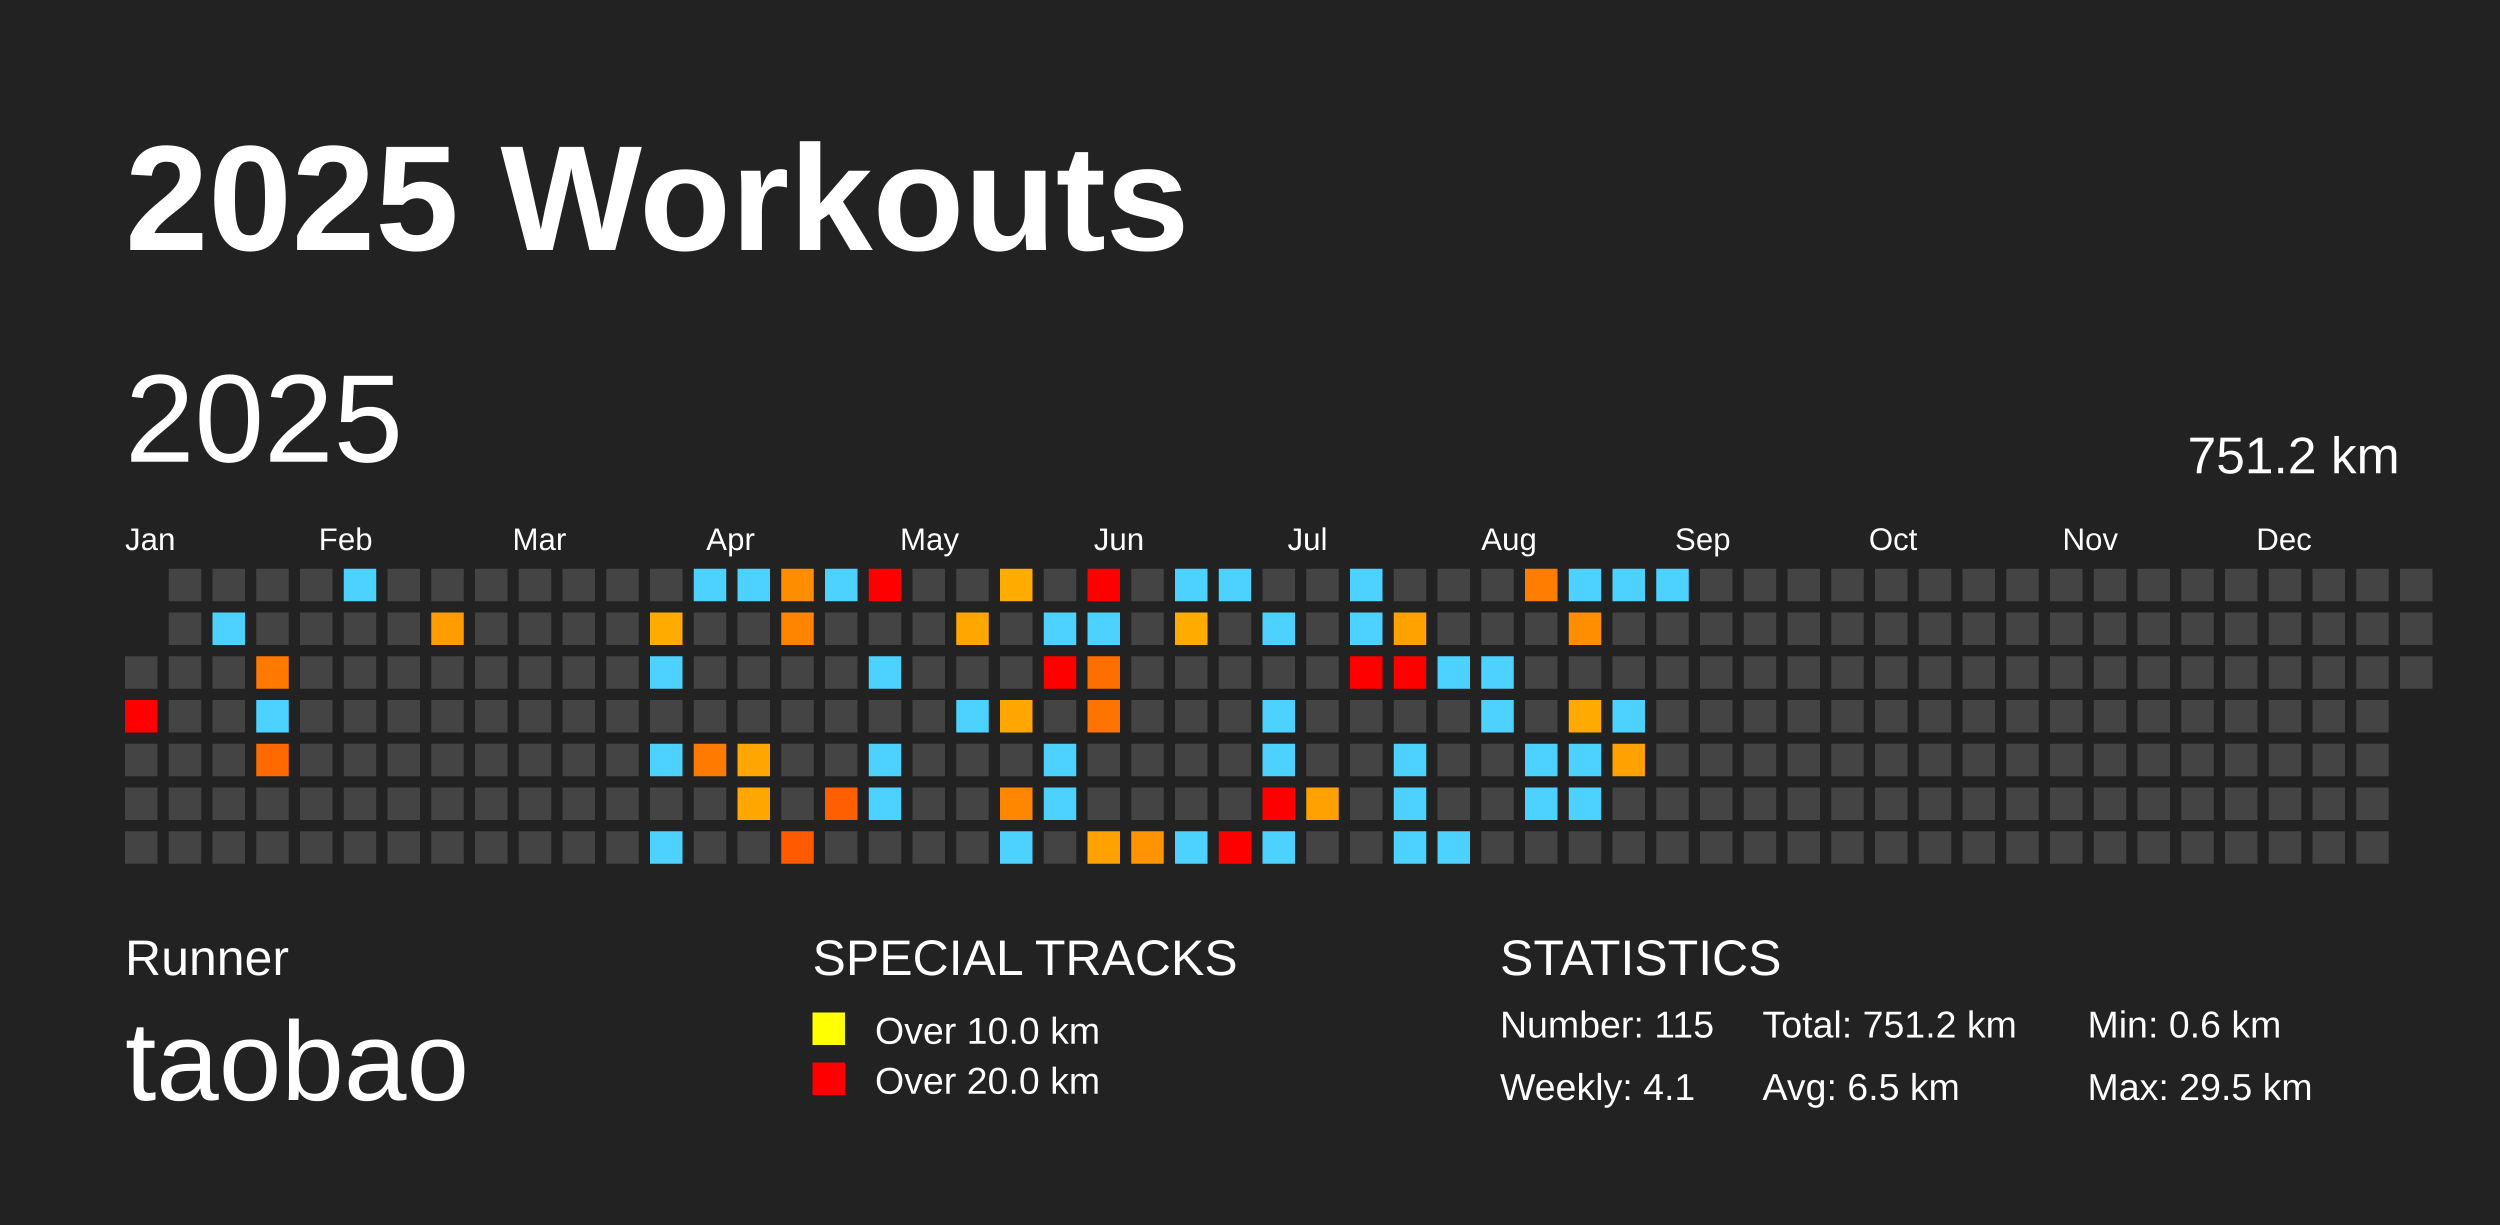
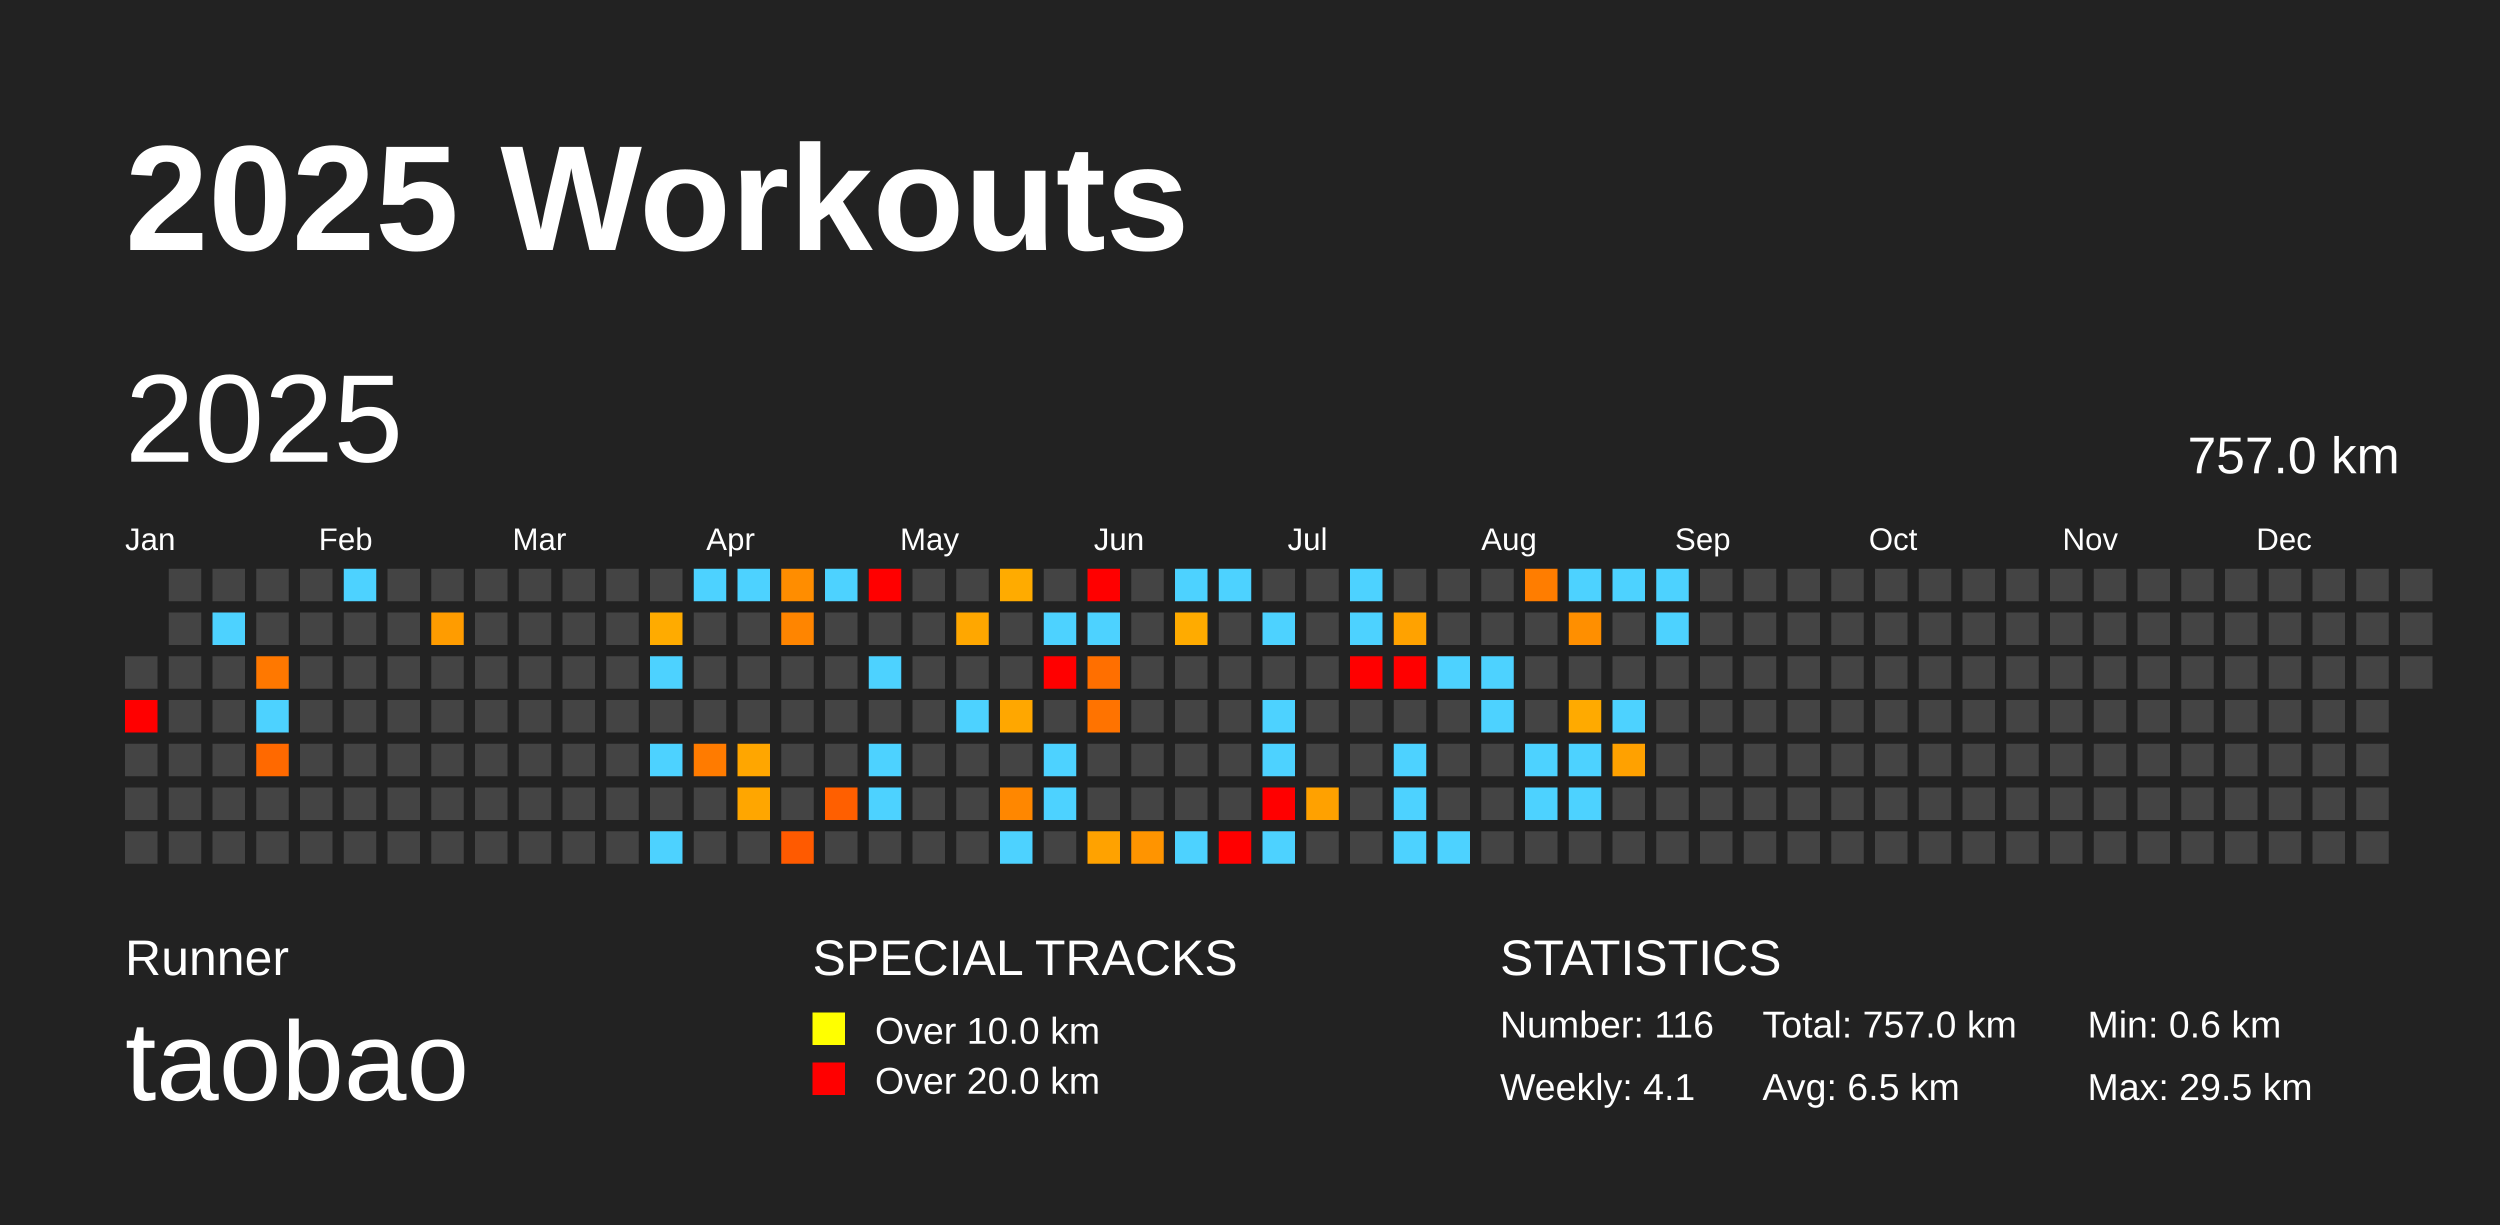
<svg xmlns="http://www.w3.org/2000/svg" baseProfile="full" height="98mm" version="1.1" viewBox="0,0,200,98" width="200mm">
  <defs />
  <rect fill="#222222" height="98" width="200" x="0" y="0" />
  <text fill="#FFFFFF" style="font-size:12px; font-family:Arial; font-weight:bold;" x="10" y="20">2025 Workouts</text>
  <text fill="#FFFFFF" style="font-size:4px; font-family:Arial" x="10" y="78">Runner</text>
  <text fill="#FFFFFF" style="font-size:9px; font-family:Arial" x="10" y="88">taobao</text>
  <text fill="#FFFFFF" style="font-size:4px; font-family:Arial" x="65" y="78">SPECIAL TRACKS</text>
  <rect fill="yellow" height="2.6" width="2.6" x="65" y="81" />
  <text fill="#FFFFFF" style="font-size:3px; font-family:Arial" x="70" y="83.5">Over 10.0 km</text>
  <rect fill="red" height="2.6" width="2.6" x="65" y="85" />
  <text fill="#FFFFFF" style="font-size:3px; font-family:Arial" x="70" y="87.5">Over 20.0 km</text>
  <text fill="#FFFFFF" style="font-size:4px; font-family:Arial" x="120" y="78">STATISTICS</text>
-   <text fill="#FFFFFF" style="font-size:3px; font-family:Arial" x="120" y="83">Number: 115</text>
+   <text fill="#FFFFFF" style="font-size:3px; font-family:Arial" x="120" y="83">Number: 116</text>
  <text fill="#FFFFFF" style="font-size:3px; font-family:Arial" x="120" y="88">Weekly: 4.1</text>
-   <text fill="#FFFFFF" style="font-size:3px; font-family:Arial" x="141" y="83">Total: 751.2 km</text>
+   <text fill="#FFFFFF" style="font-size:3px; font-family:Arial" x="141" y="83">Total: 757.0 km</text>
  <text fill="#FFFFFF" style="font-size:3px; font-family:Arial" x="141" y="88">Avg: 6.5 km</text>
  <text fill="#FFFFFF" style="font-size:3px; font-family:Arial" x="167" y="83">Min: 0.6 km</text>
  <text fill="#FFFFFF" style="font-size:3px; font-family:Arial" x="167" y="88">Max: 29.5 km</text>
  <text dominant-baseline="hanging" fill="#FFFFFF" style="font-size:10.0px; font-family:Arial;" x="10" y="30">2025</text>
-   <text dominant-baseline="hanging" fill="#FFFFFF" style="font-size:4.125px; font-family:Arial;" x="175" y="35">751.2 km</text>
+   <text dominant-baseline="hanging" fill="#FFFFFF" style="font-size:4.125px; font-family:Arial;" x="175" y="35">757.0 km</text>
  <text fill="#FFFFFF" style="font-size:2.5px; font-family:Arial" x="10.0" y="44">Jan</text>
  <text fill="#FFFFFF" style="font-size:2.5px; font-family:Arial" x="25.5" y="44">Feb</text>
  <text fill="#FFFFFF" style="font-size:2.5px; font-family:Arial" x="41.0" y="44">Mar</text>
  <text fill="#FFFFFF" style="font-size:2.5px; font-family:Arial" x="56.5" y="44">Apr</text>
  <text fill="#FFFFFF" style="font-size:2.5px; font-family:Arial" x="72.0" y="44">May</text>
  <text fill="#FFFFFF" style="font-size:2.5px; font-family:Arial" x="87.5" y="44">Jun</text>
  <text fill="#FFFFFF" style="font-size:2.5px; font-family:Arial" x="103.0" y="44">Jul</text>
  <text fill="#FFFFFF" style="font-size:2.5px; font-family:Arial" x="118.5" y="44">Aug</text>
  <text fill="#FFFFFF" style="font-size:2.5px; font-family:Arial" x="134.0" y="44">Sep</text>
  <text fill="#FFFFFF" style="font-size:2.5px; font-family:Arial" x="149.5" y="44">Oct</text>
  <text fill="#FFFFFF" style="font-size:2.5px; font-family:Arial" x="165.0" y="44">Nov</text>
  <text fill="#FFFFFF" style="font-size:2.5px; font-family:Arial" x="180.5" y="44">Dec</text>
  <rect fill="#444444" height="2.6" width="2.6" x="10.0" y="52.5" />
  <rect fill="red" height="2.6" width="2.6" x="10.0" y="56.0" />
  <rect fill="#444444" height="2.6" width="2.6" x="10.0" y="59.5" />
  <rect fill="#444444" height="2.6" width="2.6" x="10.0" y="63.0" />
  <rect fill="#444444" height="2.6" width="2.6" x="10.0" y="66.5" />
  <rect fill="#444444" height="2.6" width="2.6" x="13.5" y="45.5" />
  <rect fill="#444444" height="2.6" width="2.6" x="13.5" y="49.0" />
  <rect fill="#444444" height="2.6" width="2.6" x="13.5" y="52.5" />
  <rect fill="#444444" height="2.6" width="2.6" x="13.5" y="56.0" />
  <rect fill="#444444" height="2.6" width="2.6" x="13.5" y="59.5" />
  <rect fill="#444444" height="2.6" width="2.6" x="13.5" y="63.0" />
  <rect fill="#444444" height="2.6" width="2.6" x="13.5" y="66.5" />
  <rect fill="#444444" height="2.6" width="2.6" x="17.0" y="45.5" />
  <rect fill="#4dd2ff" height="2.6" width="2.6" x="17.0" y="49.0" />
  <rect fill="#444444" height="2.6" width="2.6" x="17.0" y="52.5" />
  <rect fill="#444444" height="2.6" width="2.6" x="17.0" y="56.0" />
  <rect fill="#444444" height="2.6" width="2.6" x="17.0" y="59.5" />
  <rect fill="#444444" height="2.6" width="2.6" x="17.0" y="63.0" />
  <rect fill="#444444" height="2.6" width="2.6" x="17.0" y="66.5" />
  <rect fill="#444444" height="2.6" width="2.6" x="20.5" y="45.5" />
  <rect fill="#444444" height="2.6" width="2.6" x="20.5" y="49.0" />
  <rect fill="#ff7800" height="2.6" width="2.6" x="20.5" y="52.5" />
  <rect fill="#4dd2ff" height="2.6" width="2.6" x="20.5" y="56.0" />
  <rect fill="#ff6900" height="2.6" width="2.6" x="20.5" y="59.5" />
  <rect fill="#444444" height="2.6" width="2.6" x="20.5" y="63.0" />
  <rect fill="#444444" height="2.6" width="2.6" x="20.5" y="66.5" />
  <rect fill="#444444" height="2.6" width="2.6" x="24.0" y="45.5" />
  <rect fill="#444444" height="2.6" width="2.6" x="24.0" y="49.0" />
  <rect fill="#444444" height="2.6" width="2.6" x="24.0" y="52.5" />
  <rect fill="#444444" height="2.6" width="2.6" x="24.0" y="56.0" />
  <rect fill="#444444" height="2.6" width="2.6" x="24.0" y="59.5" />
  <rect fill="#444444" height="2.6" width="2.6" x="24.0" y="63.0" />
  <rect fill="#444444" height="2.6" width="2.6" x="24.0" y="66.5" />
  <rect fill="#4dd2ff" height="2.6" width="2.6" x="27.5" y="45.5" />
  <rect fill="#444444" height="2.6" width="2.6" x="27.5" y="49.0" />
  <rect fill="#444444" height="2.6" width="2.6" x="27.5" y="52.5" />
  <rect fill="#444444" height="2.6" width="2.6" x="27.5" y="56.0" />
  <rect fill="#444444" height="2.6" width="2.6" x="27.5" y="59.5" />
  <rect fill="#444444" height="2.6" width="2.6" x="27.5" y="63.0" />
  <rect fill="#444444" height="2.6" width="2.6" x="27.5" y="66.5" />
  <rect fill="#444444" height="2.6" width="2.6" x="31.0" y="45.5" />
  <rect fill="#444444" height="2.6" width="2.6" x="31.0" y="49.0" />
  <rect fill="#444444" height="2.6" width="2.6" x="31.0" y="52.5" />
  <rect fill="#444444" height="2.6" width="2.6" x="31.0" y="56.0" />
  <rect fill="#444444" height="2.6" width="2.6" x="31.0" y="59.5" />
  <rect fill="#444444" height="2.6" width="2.6" x="31.0" y="63.0" />
  <rect fill="#444444" height="2.6" width="2.6" x="31.0" y="66.5" />
  <rect fill="#444444" height="2.6" width="2.6" x="34.5" y="45.5" />
  <rect fill="#ff9c00" height="2.6" width="2.6" x="34.5" y="49.0" />
  <rect fill="#444444" height="2.6" width="2.6" x="34.5" y="52.5" />
  <rect fill="#444444" height="2.6" width="2.6" x="34.5" y="56.0" />
  <rect fill="#444444" height="2.6" width="2.6" x="34.5" y="59.5" />
  <rect fill="#444444" height="2.6" width="2.6" x="34.5" y="63.0" />
  <rect fill="#444444" height="2.6" width="2.6" x="34.5" y="66.5" />
  <rect fill="#444444" height="2.6" width="2.6" x="38.0" y="45.5" />
  <rect fill="#444444" height="2.6" width="2.6" x="38.0" y="49.0" />
  <rect fill="#444444" height="2.6" width="2.6" x="38.0" y="52.5" />
  <rect fill="#444444" height="2.6" width="2.6" x="38.0" y="56.0" />
  <rect fill="#444444" height="2.6" width="2.6" x="38.0" y="59.5" />
  <rect fill="#444444" height="2.6" width="2.6" x="38.0" y="63.0" />
  <rect fill="#444444" height="2.6" width="2.6" x="38.0" y="66.5" />
  <rect fill="#444444" height="2.6" width="2.6" x="41.5" y="45.5" />
  <rect fill="#444444" height="2.6" width="2.6" x="41.5" y="49.0" />
  <rect fill="#444444" height="2.6" width="2.6" x="41.5" y="52.5" />
  <rect fill="#444444" height="2.6" width="2.6" x="41.5" y="56.0" />
  <rect fill="#444444" height="2.6" width="2.6" x="41.5" y="59.5" />
  <rect fill="#444444" height="2.6" width="2.6" x="41.5" y="63.0" />
  <rect fill="#444444" height="2.6" width="2.6" x="41.5" y="66.5" />
  <rect fill="#444444" height="2.6" width="2.6" x="45.0" y="45.5" />
  <rect fill="#444444" height="2.6" width="2.6" x="45.0" y="49.0" />
  <rect fill="#444444" height="2.6" width="2.6" x="45.0" y="52.5" />
  <rect fill="#444444" height="2.6" width="2.6" x="45.0" y="56.0" />
  <rect fill="#444444" height="2.6" width="2.6" x="45.0" y="59.5" />
  <rect fill="#444444" height="2.6" width="2.6" x="45.0" y="63.0" />
  <rect fill="#444444" height="2.6" width="2.6" x="45.0" y="66.5" />
  <rect fill="#444444" height="2.6" width="2.6" x="48.5" y="45.5" />
  <rect fill="#444444" height="2.6" width="2.6" x="48.5" y="49.0" />
  <rect fill="#444444" height="2.6" width="2.6" x="48.5" y="52.5" />
  <rect fill="#444444" height="2.6" width="2.6" x="48.5" y="56.0" />
  <rect fill="#444444" height="2.6" width="2.6" x="48.5" y="59.5" />
  <rect fill="#444444" height="2.6" width="2.6" x="48.5" y="63.0" />
  <rect fill="#444444" height="2.6" width="2.6" x="48.5" y="66.5" />
  <rect fill="#444444" height="2.6" width="2.6" x="52.0" y="45.5" />
  <rect fill="#ffab00" height="2.6" width="2.6" x="52.0" y="49.0" />
  <rect fill="#4dd2ff" height="2.6" width="2.6" x="52.0" y="52.5" />
  <rect fill="#444444" height="2.6" width="2.6" x="52.0" y="56.0" />
  <rect fill="#4dd2ff" height="2.6" width="2.6" x="52.0" y="59.5" />
  <rect fill="#444444" height="2.6" width="2.6" x="52.0" y="63.0" />
  <rect fill="#4dd2ff" height="2.6" width="2.6" x="52.0" y="66.5" />
  <rect fill="#4dd2ff" height="2.6" width="2.6" x="55.5" y="45.5" />
  <rect fill="#444444" height="2.6" width="2.6" x="55.5" y="49.0" />
  <rect fill="#444444" height="2.6" width="2.6" x="55.5" y="52.5" />
  <rect fill="#444444" height="2.6" width="2.6" x="55.5" y="56.0" />
  <rect fill="#ff7b00" height="2.6" width="2.6" x="55.5" y="59.5" />
  <rect fill="#444444" height="2.6" width="2.6" x="55.5" y="63.0" />
  <rect fill="#444444" height="2.6" width="2.6" x="55.5" y="66.5" />
  <rect fill="#4dd2ff" height="2.6" width="2.6" x="59.0" y="45.5" />
  <rect fill="#444444" height="2.6" width="2.6" x="59.0" y="49.0" />
  <rect fill="#444444" height="2.6" width="2.6" x="59.0" y="52.5" />
  <rect fill="#444444" height="2.6" width="2.6" x="59.0" y="56.0" />
  <rect fill="#ffa600" height="2.6" width="2.6" x="59.0" y="59.5" />
  <rect fill="#ffa600" height="2.6" width="2.6" x="59.0" y="63.0" />
  <rect fill="#444444" height="2.6" width="2.6" x="59.0" y="66.5" />
  <rect fill="#ff8d00" height="2.6" width="2.6" x="62.5" y="45.5" />
  <rect fill="#ff8500" height="2.6" width="2.6" x="62.5" y="49.0" />
  <rect fill="#444444" height="2.6" width="2.6" x="62.5" y="52.5" />
  <rect fill="#444444" height="2.6" width="2.6" x="62.5" y="56.0" />
  <rect fill="#444444" height="2.6" width="2.6" x="62.5" y="59.5" />
  <rect fill="#444444" height="2.6" width="2.6" x="62.5" y="63.0" />
  <rect fill="#ff5a00" height="2.6" width="2.6" x="62.5" y="66.5" />
  <rect fill="#4dd2ff" height="2.6" width="2.6" x="66.0" y="45.5" />
  <rect fill="#444444" height="2.6" width="2.6" x="66.0" y="49.0" />
  <rect fill="#444444" height="2.6" width="2.6" x="66.0" y="52.5" />
  <rect fill="#444444" height="2.6" width="2.6" x="66.0" y="56.0" />
  <rect fill="#444444" height="2.6" width="2.6" x="66.0" y="59.5" />
  <rect fill="#ff5f00" height="2.6" width="2.6" x="66.0" y="63.0" />
  <rect fill="#444444" height="2.6" width="2.6" x="66.0" y="66.5" />
  <rect fill="red" height="2.6" width="2.6" x="69.5" y="45.5" />
  <rect fill="#444444" height="2.6" width="2.6" x="69.5" y="49.0" />
  <rect fill="#4dd2ff" height="2.6" width="2.6" x="69.5" y="52.5" />
  <rect fill="#444444" height="2.6" width="2.6" x="69.5" y="56.0" />
  <rect fill="#4dd2ff" height="2.6" width="2.6" x="69.5" y="59.5" />
  <rect fill="#4dd2ff" height="2.6" width="2.6" x="69.5" y="63.0" />
  <rect fill="#444444" height="2.6" width="2.6" x="69.5" y="66.5" />
  <rect fill="#444444" height="2.6" width="2.6" x="73.0" y="45.5" />
  <rect fill="#444444" height="2.6" width="2.6" x="73.0" y="49.0" />
  <rect fill="#444444" height="2.6" width="2.6" x="73.0" y="52.5" />
  <rect fill="#444444" height="2.6" width="2.6" x="73.0" y="56.0" />
  <rect fill="#444444" height="2.6" width="2.6" x="73.0" y="59.5" />
  <rect fill="#444444" height="2.6" width="2.6" x="73.0" y="63.0" />
  <rect fill="#444444" height="2.6" width="2.6" x="73.0" y="66.5" />
  <rect fill="#444444" height="2.6" width="2.6" x="76.5" y="45.5" />
  <rect fill="#ffa700" height="2.6" width="2.6" x="76.5" y="49.0" />
  <rect fill="#444444" height="2.6" width="2.6" x="76.5" y="52.5" />
  <rect fill="#4dd2ff" height="2.6" width="2.6" x="76.5" y="56.0" />
  <rect fill="#444444" height="2.6" width="2.6" x="76.5" y="59.5" />
  <rect fill="#444444" height="2.6" width="2.6" x="76.5" y="63.0" />
  <rect fill="#444444" height="2.6" width="2.6" x="76.5" y="66.5" />
  <rect fill="#ffab00" height="2.6" width="2.6" x="80.0" y="45.5" />
  <rect fill="#444444" height="2.6" width="2.6" x="80.0" y="49.0" />
  <rect fill="#444444" height="2.6" width="2.6" x="80.0" y="52.5" />
  <rect fill="#ffa700" height="2.6" width="2.6" x="80.0" y="56.0" />
  <rect fill="#444444" height="2.6" width="2.6" x="80.0" y="59.5" />
  <rect fill="#ff8700" height="2.6" width="2.6" x="80.0" y="63.0" />
  <rect fill="#4dd2ff" height="2.6" width="2.6" x="80.0" y="66.5" />
  <rect fill="#444444" height="2.6" width="2.6" x="83.5" y="45.5" />
  <rect fill="#4dd2ff" height="2.6" width="2.6" x="83.5" y="49.0" />
  <rect fill="red" height="2.6" width="2.6" x="83.5" y="52.5" />
  <rect fill="#444444" height="2.6" width="2.6" x="83.5" y="56.0" />
  <rect fill="#4dd2ff" height="2.6" width="2.6" x="83.5" y="59.5" />
  <rect fill="#4dd2ff" height="2.6" width="2.6" x="83.5" y="63.0" />
  <rect fill="#444444" height="2.6" width="2.6" x="83.5" y="66.5" />
  <rect fill="red" height="2.6" width="2.6" x="87.0" y="45.5" />
  <rect fill="#4dd2ff" height="2.6" width="2.6" x="87.0" y="49.0" />
  <rect fill="#ff6f00" height="2.6" width="2.6" x="87.0" y="52.5" />
  <rect fill="#ff7300" height="2.6" width="2.6" x="87.0" y="56.0" />
  <rect fill="#444444" height="2.6" width="2.6" x="87.0" y="59.5" />
  <rect fill="#444444" height="2.6" width="2.6" x="87.0" y="63.0" />
  <rect fill="#ffa200" height="2.6" width="2.6" x="87.0" y="66.5" />
  <rect fill="#444444" height="2.6" width="2.6" x="90.5" y="45.5" />
  <rect fill="#444444" height="2.6" width="2.6" x="90.5" y="49.0" />
  <rect fill="#444444" height="2.6" width="2.6" x="90.5" y="52.5" />
  <rect fill="#444444" height="2.6" width="2.6" x="90.5" y="56.0" />
  <rect fill="#444444" height="2.6" width="2.6" x="90.5" y="59.5" />
  <rect fill="#444444" height="2.6" width="2.6" x="90.5" y="63.0" />
  <rect fill="#ff9400" height="2.6" width="2.6" x="90.5" y="66.5" />
  <rect fill="#4dd2ff" height="2.6" width="2.6" x="94.0" y="45.5" />
  <rect fill="#ffab00" height="2.6" width="2.6" x="94.0" y="49.0" />
  <rect fill="#444444" height="2.6" width="2.6" x="94.0" y="52.5" />
  <rect fill="#444444" height="2.6" width="2.6" x="94.0" y="56.0" />
  <rect fill="#444444" height="2.6" width="2.6" x="94.0" y="59.5" />
  <rect fill="#444444" height="2.6" width="2.6" x="94.0" y="63.0" />
  <rect fill="#4dd2ff" height="2.6" width="2.6" x="94.0" y="66.5" />
  <rect fill="#4dd2ff" height="2.6" width="2.6" x="97.5" y="45.5" />
  <rect fill="#444444" height="2.6" width="2.6" x="97.5" y="49.0" />
  <rect fill="#444444" height="2.6" width="2.6" x="97.5" y="52.5" />
  <rect fill="#444444" height="2.6" width="2.6" x="97.5" y="56.0" />
  <rect fill="#444444" height="2.6" width="2.6" x="97.5" y="59.5" />
  <rect fill="#444444" height="2.6" width="2.6" x="97.5" y="63.0" />
  <rect fill="red" height="2.6" width="2.6" x="97.5" y="66.5" />
  <rect fill="#444444" height="2.6" width="2.6" x="101.0" y="45.5" />
  <rect fill="#4dd2ff" height="2.6" width="2.6" x="101.0" y="49.0" />
  <rect fill="#444444" height="2.6" width="2.6" x="101.0" y="52.5" />
  <rect fill="#4dd2ff" height="2.6" width="2.6" x="101.0" y="56.0" />
  <rect fill="#4dd2ff" height="2.6" width="2.6" x="101.0" y="59.5" />
  <rect fill="red" height="2.6" width="2.6" x="101.0" y="63.0" />
  <rect fill="#4dd2ff" height="2.6" width="2.6" x="101.0" y="66.5" />
  <rect fill="#444444" height="2.6" width="2.6" x="104.5" y="45.5" />
  <rect fill="#444444" height="2.6" width="2.6" x="104.5" y="49.0" />
  <rect fill="#444444" height="2.6" width="2.6" x="104.5" y="52.5" />
  <rect fill="#444444" height="2.6" width="2.6" x="104.5" y="56.0" />
  <rect fill="#444444" height="2.6" width="2.6" x="104.5" y="59.5" />
  <rect fill="#ffa100" height="2.6" width="2.6" x="104.5" y="63.0" />
  <rect fill="#444444" height="2.6" width="2.6" x="104.5" y="66.5" />
  <rect fill="#4dd2ff" height="2.6" width="2.6" x="108.0" y="45.5" />
  <rect fill="#4dd2ff" height="2.6" width="2.6" x="108.0" y="49.0" />
  <rect fill="red" height="2.6" width="2.6" x="108.0" y="52.5" />
  <rect fill="#444444" height="2.6" width="2.6" x="108.0" y="56.0" />
  <rect fill="#444444" height="2.6" width="2.6" x="108.0" y="59.5" />
  <rect fill="#444444" height="2.6" width="2.6" x="108.0" y="63.0" />
  <rect fill="#444444" height="2.6" width="2.6" x="108.0" y="66.5" />
  <rect fill="#444444" height="2.6" width="2.6" x="111.5" y="45.5" />
  <rect fill="#ffa200" height="2.6" width="2.6" x="111.5" y="49.0" />
  <rect fill="red" height="2.6" width="2.6" x="111.5" y="52.5" />
  <rect fill="#444444" height="2.6" width="2.6" x="111.5" y="56.0" />
  <rect fill="#4dd2ff" height="2.6" width="2.6" x="111.5" y="59.5" />
  <rect fill="#4dd2ff" height="2.6" width="2.6" x="111.5" y="63.0" />
  <rect fill="#4dd2ff" height="2.6" width="2.6" x="111.5" y="66.5" />
  <rect fill="#444444" height="2.6" width="2.6" x="115.0" y="45.5" />
  <rect fill="#444444" height="2.6" width="2.6" x="115.0" y="49.0" />
  <rect fill="#4dd2ff" height="2.6" width="2.6" x="115.0" y="52.5" />
  <rect fill="#444444" height="2.6" width="2.6" x="115.0" y="56.0" />
  <rect fill="#444444" height="2.6" width="2.6" x="115.0" y="59.5" />
  <rect fill="#444444" height="2.6" width="2.6" x="115.0" y="63.0" />
  <rect fill="#4dd2ff" height="2.6" width="2.6" x="115.0" y="66.5" />
  <rect fill="#444444" height="2.6" width="2.6" x="118.5" y="45.5" />
  <rect fill="#444444" height="2.6" width="2.6" x="118.5" y="49.0" />
  <rect fill="#4dd2ff" height="2.6" width="2.6" x="118.5" y="52.5" />
  <rect fill="#4dd2ff" height="2.6" width="2.6" x="118.5" y="56.0" />
  <rect fill="#444444" height="2.6" width="2.6" x="118.5" y="59.5" />
  <rect fill="#444444" height="2.6" width="2.6" x="118.5" y="63.0" />
  <rect fill="#444444" height="2.6" width="2.6" x="118.5" y="66.5" />
  <rect fill="#ff7d00" height="2.6" width="2.6" x="122.0" y="45.5" />
  <rect fill="#444444" height="2.6" width="2.6" x="122.0" y="49.0" />
  <rect fill="#444444" height="2.6" width="2.6" x="122.0" y="52.5" />
  <rect fill="#444444" height="2.6" width="2.6" x="122.0" y="56.0" />
  <rect fill="#4dd2ff" height="2.6" width="2.6" x="122.0" y="59.5" />
  <rect fill="#4dd2ff" height="2.6" width="2.6" x="122.0" y="63.0" />
  <rect fill="#444444" height="2.6" width="2.6" x="122.0" y="66.5" />
  <rect fill="#4dd2ff" height="2.6" width="2.6" x="125.5" y="45.5" />
  <rect fill="#ff8f00" height="2.6" width="2.6" x="125.5" y="49.0" />
  <rect fill="#444444" height="2.6" width="2.6" x="125.5" y="52.5" />
  <rect fill="#ffaa00" height="2.6" width="2.6" x="125.5" y="56.0" />
  <rect fill="#4dd2ff" height="2.6" width="2.6" x="125.5" y="59.5" />
  <rect fill="#4dd2ff" height="2.6" width="2.6" x="125.5" y="63.0" />
  <rect fill="#444444" height="2.6" width="2.6" x="125.5" y="66.5" />
  <rect fill="#4dd2ff" height="2.6" width="2.6" x="129.0" y="45.5" />
  <rect fill="#444444" height="2.6" width="2.6" x="129.0" y="49.0" />
  <rect fill="#444444" height="2.6" width="2.6" x="129.0" y="52.5" />
  <rect fill="#4dd2ff" height="2.6" width="2.6" x="129.0" y="56.0" />
  <rect fill="#ffa100" height="2.6" width="2.6" x="129.0" y="59.5" />
  <rect fill="#444444" height="2.6" width="2.6" x="129.0" y="63.0" />
  <rect fill="#444444" height="2.6" width="2.6" x="129.0" y="66.5" />
  <rect fill="#4dd2ff" height="2.6" width="2.6" x="132.5" y="45.5" />
-   <rect fill="#444444" height="2.6" width="2.6" x="132.5" y="49.0" />
+   <rect fill="#4dd2ff" height="2.6" width="2.6" x="132.5" y="49.0" />
  <rect fill="#444444" height="2.6" width="2.6" x="132.5" y="52.5" />
  <rect fill="#444444" height="2.6" width="2.6" x="132.5" y="56.0" />
  <rect fill="#444444" height="2.6" width="2.6" x="132.5" y="59.5" />
  <rect fill="#444444" height="2.6" width="2.6" x="132.5" y="63.0" />
  <rect fill="#444444" height="2.6" width="2.6" x="132.5" y="66.5" />
  <rect fill="#444444" height="2.6" width="2.6" x="136.0" y="45.5" />
  <rect fill="#444444" height="2.6" width="2.6" x="136.0" y="49.0" />
  <rect fill="#444444" height="2.6" width="2.6" x="136.0" y="52.5" />
  <rect fill="#444444" height="2.6" width="2.6" x="136.0" y="56.0" />
  <rect fill="#444444" height="2.6" width="2.6" x="136.0" y="59.5" />
  <rect fill="#444444" height="2.6" width="2.6" x="136.0" y="63.0" />
  <rect fill="#444444" height="2.6" width="2.6" x="136.0" y="66.5" />
  <rect fill="#444444" height="2.6" width="2.6" x="139.5" y="45.5" />
  <rect fill="#444444" height="2.6" width="2.6" x="139.5" y="49.0" />
  <rect fill="#444444" height="2.6" width="2.6" x="139.5" y="52.5" />
  <rect fill="#444444" height="2.6" width="2.6" x="139.5" y="56.0" />
  <rect fill="#444444" height="2.6" width="2.6" x="139.5" y="59.5" />
  <rect fill="#444444" height="2.6" width="2.6" x="139.5" y="63.0" />
  <rect fill="#444444" height="2.6" width="2.6" x="139.5" y="66.5" />
  <rect fill="#444444" height="2.6" width="2.6" x="143.0" y="45.5" />
  <rect fill="#444444" height="2.6" width="2.6" x="143.0" y="49.0" />
  <rect fill="#444444" height="2.6" width="2.6" x="143.0" y="52.5" />
  <rect fill="#444444" height="2.6" width="2.6" x="143.0" y="56.0" />
  <rect fill="#444444" height="2.6" width="2.6" x="143.0" y="59.5" />
  <rect fill="#444444" height="2.6" width="2.6" x="143.0" y="63.0" />
  <rect fill="#444444" height="2.6" width="2.6" x="143.0" y="66.5" />
  <rect fill="#444444" height="2.6" width="2.6" x="146.5" y="45.5" />
  <rect fill="#444444" height="2.6" width="2.6" x="146.5" y="49.0" />
  <rect fill="#444444" height="2.6" width="2.6" x="146.5" y="52.5" />
  <rect fill="#444444" height="2.6" width="2.6" x="146.5" y="56.0" />
  <rect fill="#444444" height="2.6" width="2.6" x="146.5" y="59.5" />
  <rect fill="#444444" height="2.6" width="2.6" x="146.5" y="63.0" />
  <rect fill="#444444" height="2.6" width="2.6" x="146.5" y="66.5" />
  <rect fill="#444444" height="2.6" width="2.6" x="150.0" y="45.5" />
  <rect fill="#444444" height="2.6" width="2.6" x="150.0" y="49.0" />
  <rect fill="#444444" height="2.6" width="2.6" x="150.0" y="52.5" />
  <rect fill="#444444" height="2.6" width="2.6" x="150.0" y="56.0" />
  <rect fill="#444444" height="2.6" width="2.6" x="150.0" y="59.5" />
  <rect fill="#444444" height="2.6" width="2.6" x="150.0" y="63.0" />
  <rect fill="#444444" height="2.6" width="2.6" x="150.0" y="66.5" />
  <rect fill="#444444" height="2.6" width="2.6" x="153.5" y="45.5" />
  <rect fill="#444444" height="2.6" width="2.6" x="153.5" y="49.0" />
  <rect fill="#444444" height="2.6" width="2.6" x="153.5" y="52.5" />
  <rect fill="#444444" height="2.6" width="2.6" x="153.5" y="56.0" />
  <rect fill="#444444" height="2.6" width="2.6" x="153.5" y="59.5" />
  <rect fill="#444444" height="2.6" width="2.6" x="153.5" y="63.0" />
  <rect fill="#444444" height="2.6" width="2.6" x="153.5" y="66.5" />
  <rect fill="#444444" height="2.6" width="2.6" x="157.0" y="45.5" />
  <rect fill="#444444" height="2.6" width="2.6" x="157.0" y="49.0" />
  <rect fill="#444444" height="2.6" width="2.6" x="157.0" y="52.5" />
  <rect fill="#444444" height="2.6" width="2.6" x="157.0" y="56.0" />
  <rect fill="#444444" height="2.6" width="2.6" x="157.0" y="59.5" />
  <rect fill="#444444" height="2.6" width="2.6" x="157.0" y="63.0" />
  <rect fill="#444444" height="2.6" width="2.6" x="157.0" y="66.5" />
  <rect fill="#444444" height="2.6" width="2.6" x="160.5" y="45.5" />
  <rect fill="#444444" height="2.6" width="2.6" x="160.5" y="49.0" />
  <rect fill="#444444" height="2.6" width="2.6" x="160.5" y="52.5" />
  <rect fill="#444444" height="2.6" width="2.6" x="160.5" y="56.0" />
  <rect fill="#444444" height="2.6" width="2.6" x="160.5" y="59.5" />
  <rect fill="#444444" height="2.6" width="2.6" x="160.5" y="63.0" />
  <rect fill="#444444" height="2.6" width="2.6" x="160.5" y="66.5" />
  <rect fill="#444444" height="2.6" width="2.6" x="164.0" y="45.5" />
  <rect fill="#444444" height="2.6" width="2.6" x="164.0" y="49.0" />
  <rect fill="#444444" height="2.6" width="2.6" x="164.0" y="52.5" />
  <rect fill="#444444" height="2.6" width="2.6" x="164.0" y="56.0" />
  <rect fill="#444444" height="2.6" width="2.6" x="164.0" y="59.5" />
  <rect fill="#444444" height="2.6" width="2.6" x="164.0" y="63.0" />
  <rect fill="#444444" height="2.6" width="2.6" x="164.0" y="66.5" />
  <rect fill="#444444" height="2.6" width="2.6" x="167.5" y="45.5" />
  <rect fill="#444444" height="2.6" width="2.6" x="167.5" y="49.0" />
  <rect fill="#444444" height="2.6" width="2.6" x="167.5" y="52.5" />
  <rect fill="#444444" height="2.6" width="2.6" x="167.5" y="56.0" />
  <rect fill="#444444" height="2.6" width="2.6" x="167.5" y="59.5" />
  <rect fill="#444444" height="2.6" width="2.6" x="167.5" y="63.0" />
  <rect fill="#444444" height="2.6" width="2.6" x="167.5" y="66.5" />
  <rect fill="#444444" height="2.6" width="2.6" x="171.0" y="45.5" />
  <rect fill="#444444" height="2.6" width="2.6" x="171.0" y="49.0" />
  <rect fill="#444444" height="2.6" width="2.6" x="171.0" y="52.5" />
  <rect fill="#444444" height="2.6" width="2.6" x="171.0" y="56.0" />
  <rect fill="#444444" height="2.6" width="2.6" x="171.0" y="59.5" />
  <rect fill="#444444" height="2.6" width="2.6" x="171.0" y="63.0" />
  <rect fill="#444444" height="2.6" width="2.6" x="171.0" y="66.5" />
  <rect fill="#444444" height="2.6" width="2.6" x="174.5" y="45.5" />
  <rect fill="#444444" height="2.6" width="2.6" x="174.5" y="49.0" />
  <rect fill="#444444" height="2.6" width="2.6" x="174.5" y="52.5" />
  <rect fill="#444444" height="2.6" width="2.6" x="174.5" y="56.0" />
  <rect fill="#444444" height="2.6" width="2.6" x="174.5" y="59.5" />
  <rect fill="#444444" height="2.6" width="2.6" x="174.5" y="63.0" />
  <rect fill="#444444" height="2.6" width="2.6" x="174.5" y="66.5" />
  <rect fill="#444444" height="2.6" width="2.6" x="178.0" y="45.5" />
  <rect fill="#444444" height="2.6" width="2.6" x="178.0" y="49.0" />
  <rect fill="#444444" height="2.6" width="2.6" x="178.0" y="52.5" />
  <rect fill="#444444" height="2.6" width="2.6" x="178.0" y="56.0" />
  <rect fill="#444444" height="2.6" width="2.6" x="178.0" y="59.5" />
  <rect fill="#444444" height="2.6" width="2.6" x="178.0" y="63.0" />
  <rect fill="#444444" height="2.6" width="2.6" x="178.0" y="66.5" />
  <rect fill="#444444" height="2.6" width="2.6" x="181.5" y="45.5" />
  <rect fill="#444444" height="2.6" width="2.6" x="181.5" y="49.0" />
  <rect fill="#444444" height="2.6" width="2.6" x="181.5" y="52.5" />
  <rect fill="#444444" height="2.6" width="2.6" x="181.5" y="56.0" />
  <rect fill="#444444" height="2.6" width="2.6" x="181.5" y="59.5" />
  <rect fill="#444444" height="2.6" width="2.6" x="181.5" y="63.0" />
  <rect fill="#444444" height="2.6" width="2.6" x="181.5" y="66.5" />
  <rect fill="#444444" height="2.6" width="2.6" x="185.0" y="45.5" />
  <rect fill="#444444" height="2.6" width="2.6" x="185.0" y="49.0" />
  <rect fill="#444444" height="2.6" width="2.6" x="185.0" y="52.5" />
  <rect fill="#444444" height="2.6" width="2.6" x="185.0" y="56.0" />
  <rect fill="#444444" height="2.6" width="2.6" x="185.0" y="59.5" />
  <rect fill="#444444" height="2.6" width="2.6" x="185.0" y="63.0" />
  <rect fill="#444444" height="2.6" width="2.6" x="185.0" y="66.5" />
  <rect fill="#444444" height="2.6" width="2.6" x="188.5" y="45.5" />
  <rect fill="#444444" height="2.6" width="2.6" x="188.5" y="49.0" />
  <rect fill="#444444" height="2.6" width="2.6" x="188.5" y="52.5" />
  <rect fill="#444444" height="2.6" width="2.6" x="188.5" y="56.0" />
  <rect fill="#444444" height="2.6" width="2.6" x="188.5" y="59.5" />
  <rect fill="#444444" height="2.6" width="2.6" x="188.5" y="63.0" />
  <rect fill="#444444" height="2.6" width="2.6" x="188.5" y="66.5" />
  <rect fill="#444444" height="2.6" width="2.6" x="192.0" y="45.5" />
  <rect fill="#444444" height="2.6" width="2.6" x="192.0" y="49.0" />
  <rect fill="#444444" height="2.6" width="2.6" x="192.0" y="52.5" />
</svg>
